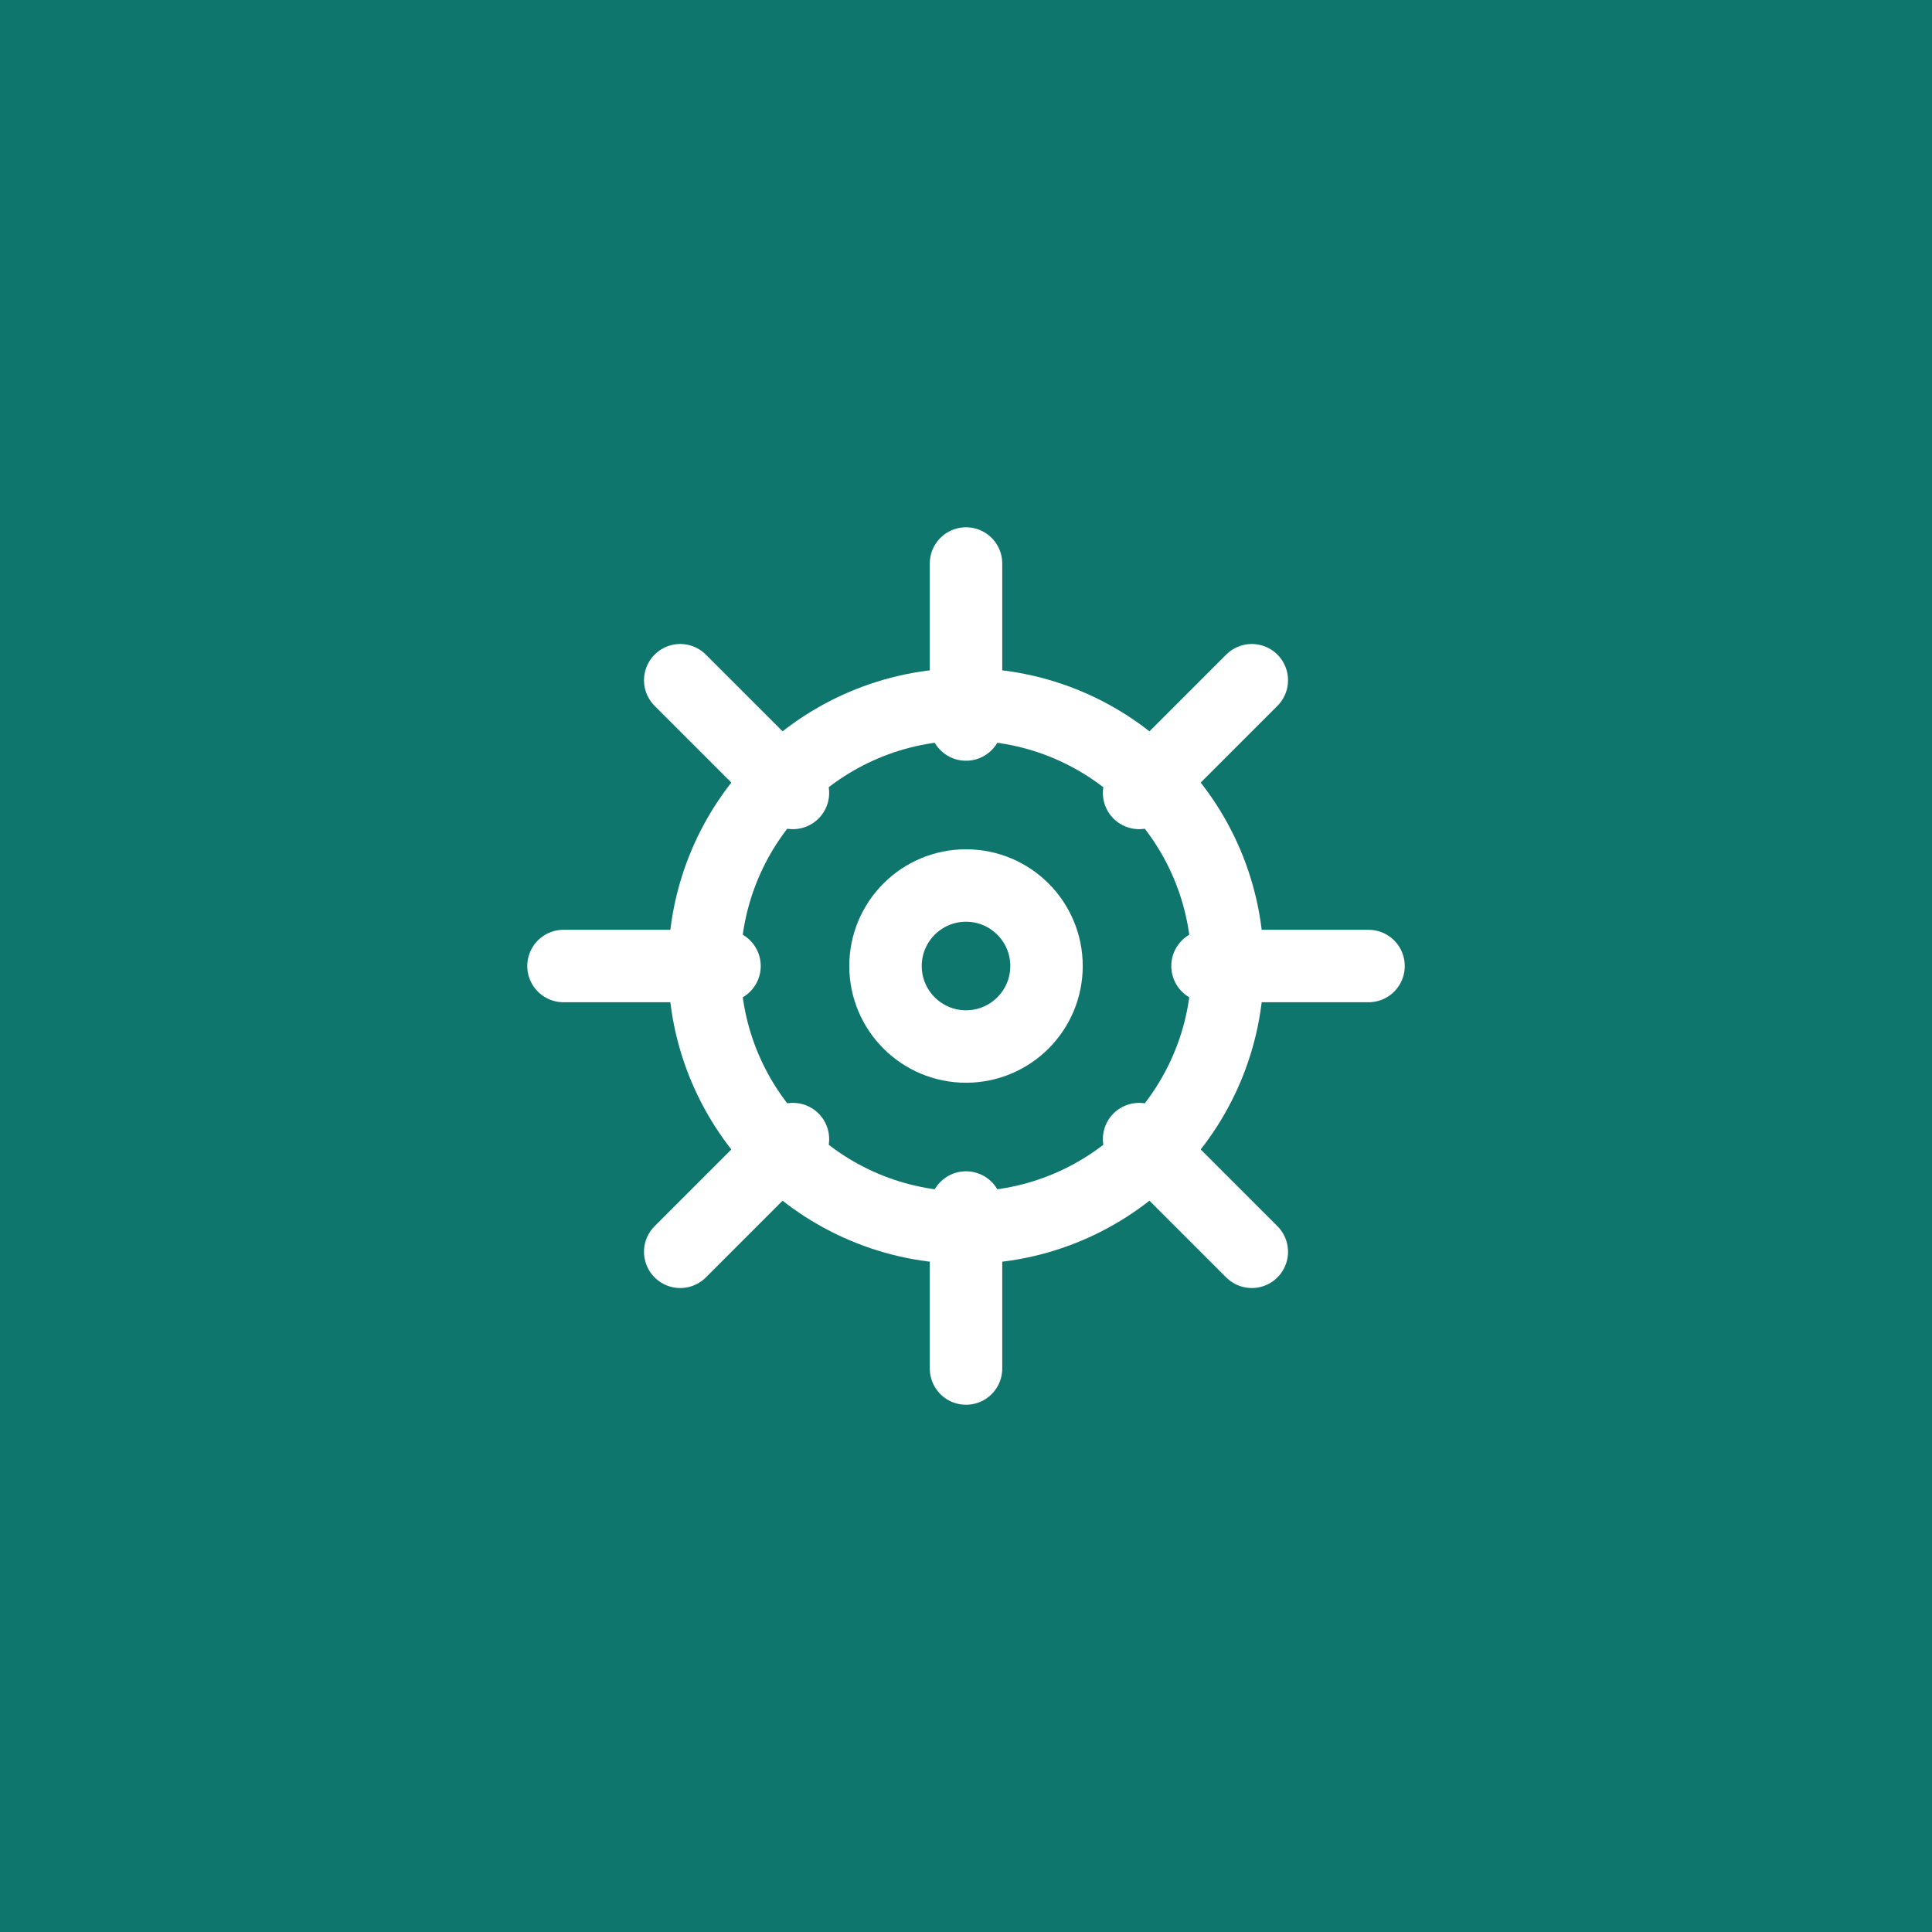
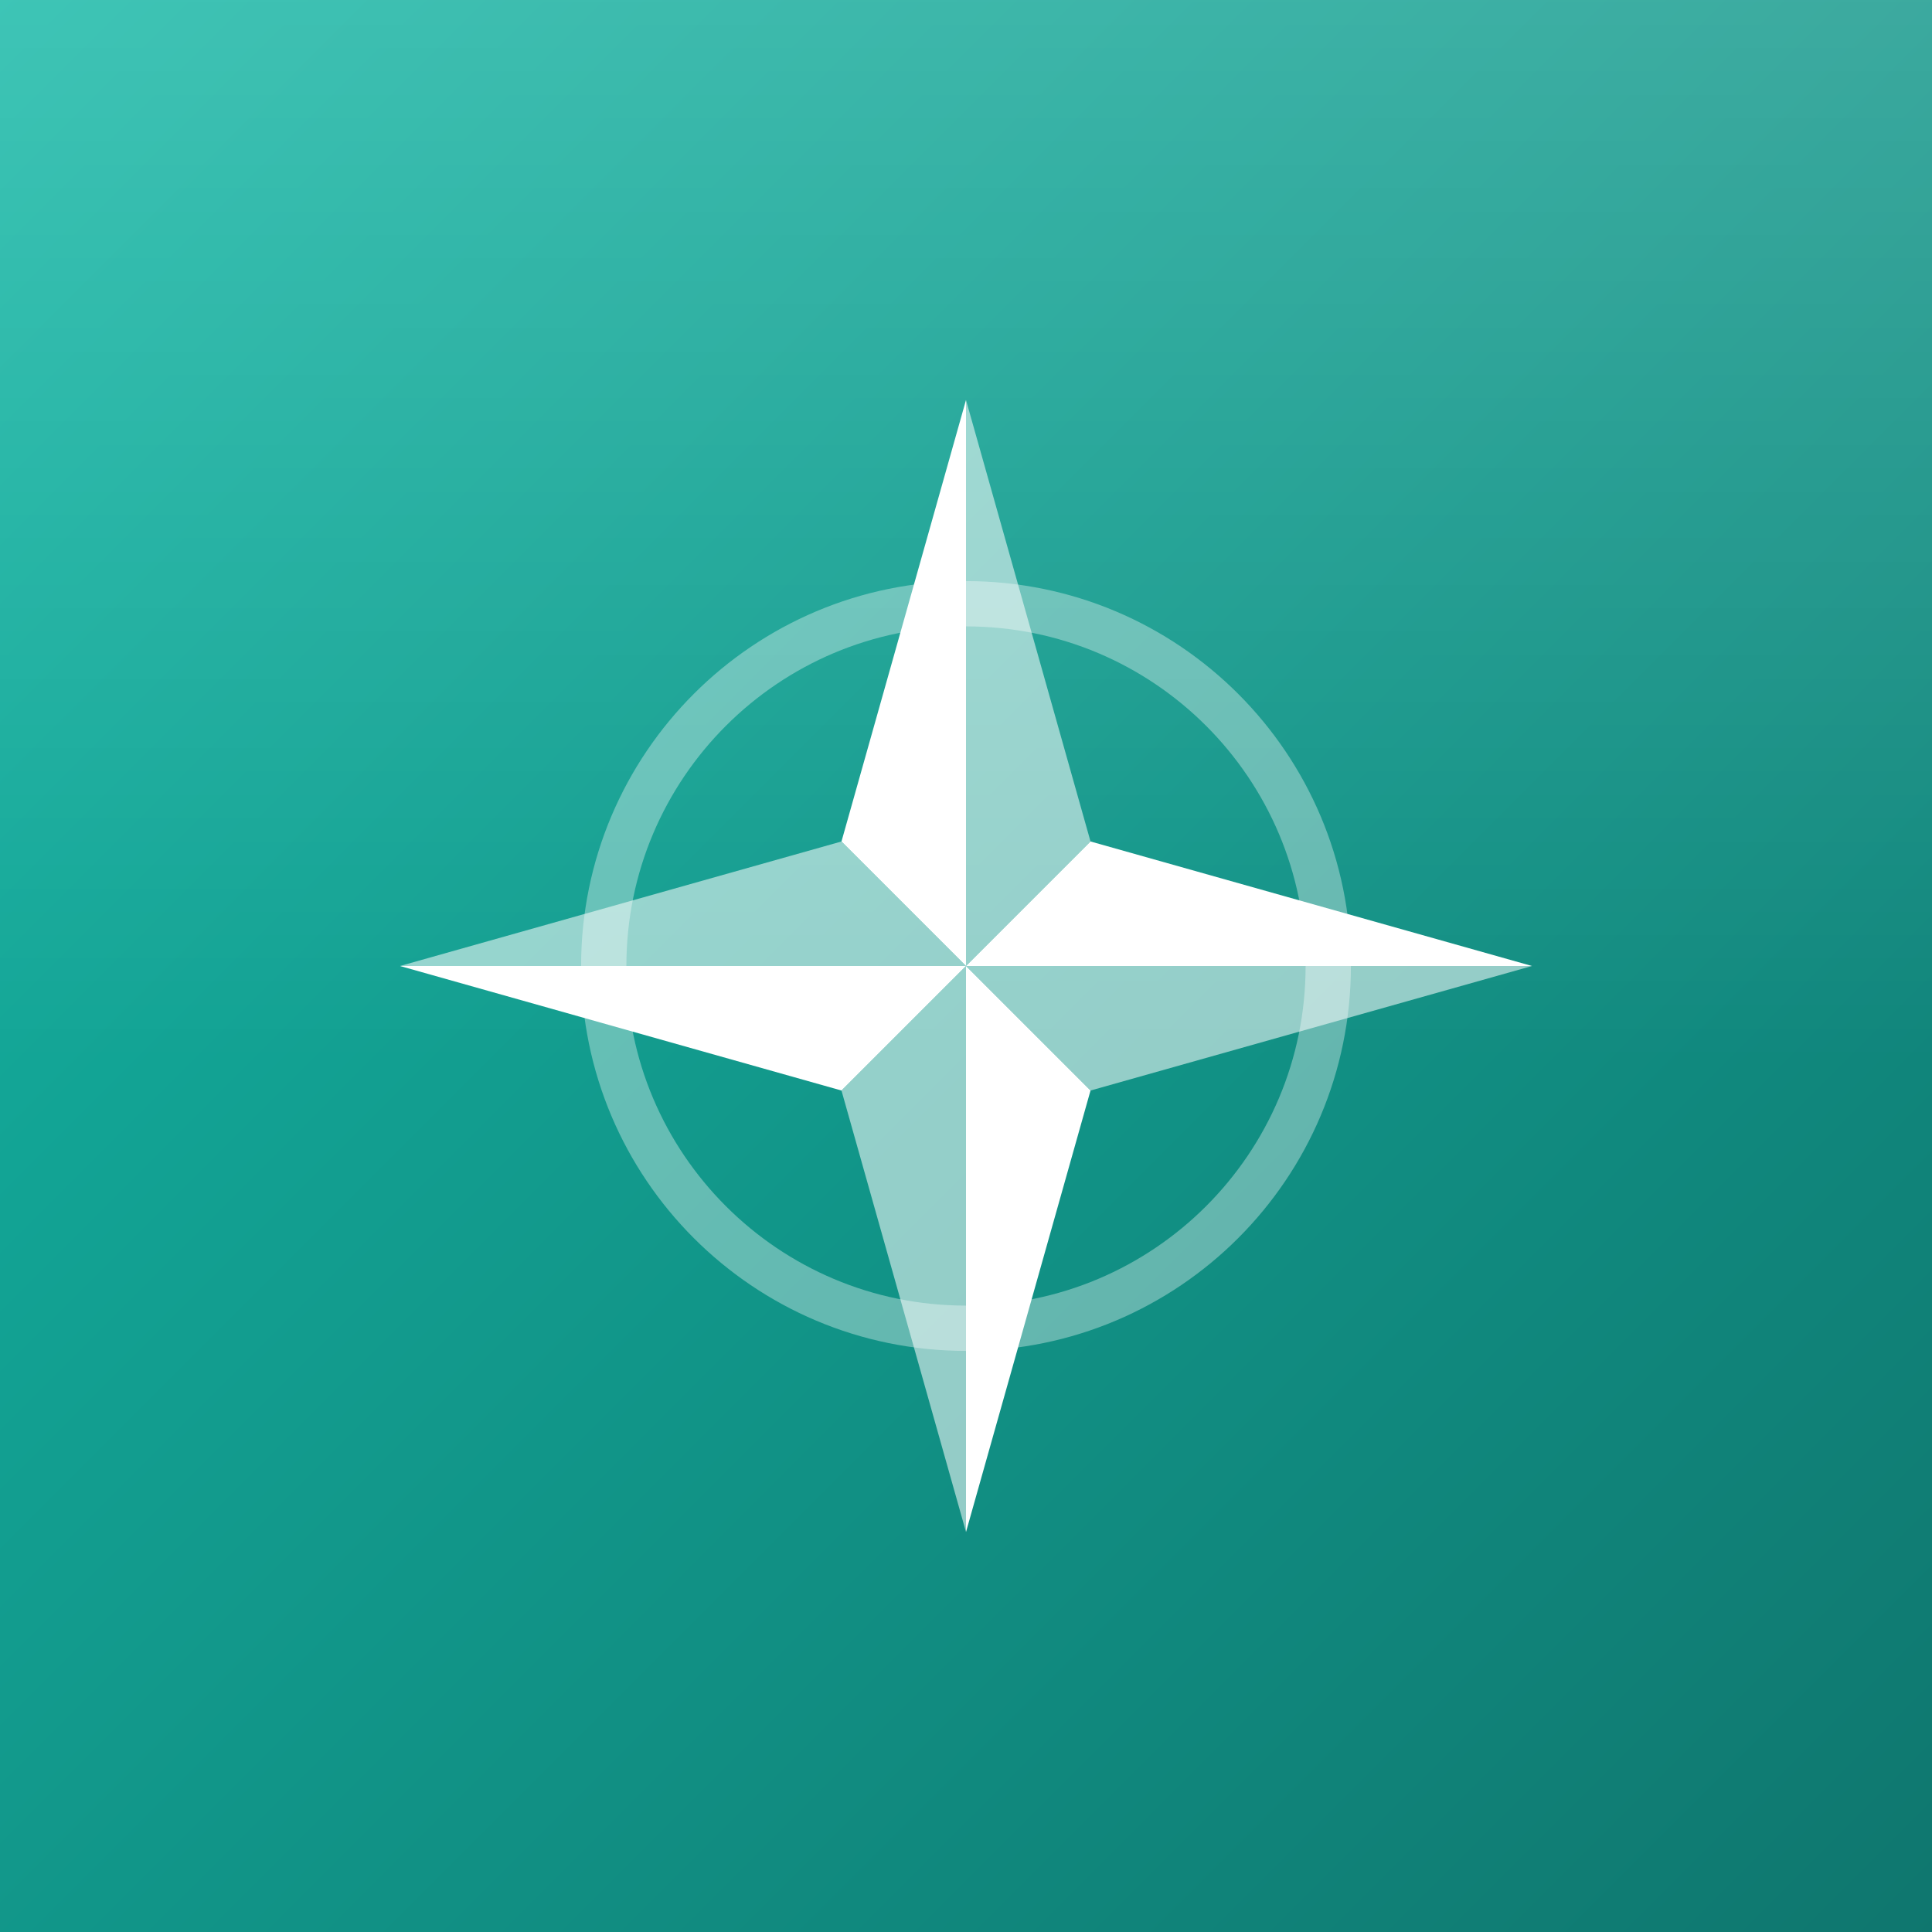
<svg xmlns="http://www.w3.org/2000/svg" viewBox="0 0 512 512">
-   <rect width="512" height="512" fill="#0f766e" />
-   <g transform="translate(128 128) scale(10.667)" fill="none" stroke="#ffffff" stroke-width="1.8" stroke-linecap="round">
-     <circle cx="12" cy="12" r="6.5" />
-     <circle cx="12" cy="12" r="2" />
-     <path d="M12 2v4M12 18v4M2 12h4M18 12h4M4.9 4.9l2.8 2.8M16.3 16.3l2.8 2.8M4.9 19.1l2.8-2.8M16.3 7.7l2.8-2.8" />
+   <defs>
+     <linearGradient id="bg" x1="0" y1="0" x2="1" y2="1">
+       <stop offset="0" stop-color="#14b8a6" />
+       <stop offset="1" stop-color="#0f766e" />
+     </linearGradient>
+     <linearGradient id="shine" x1="0" y1="0" x2="0" y2="1">
+       <stop offset="0" stop-color="#ffffff" stop-opacity=".18" />
+       <stop offset=".55" stop-color="#ffffff" stop-opacity="0" />
+     </linearGradient>
+   </defs>
+   <rect width="512" height="512" fill="url(#bg)" />
+   <rect width="512" height="512" fill="url(#shine)" />
+   <g transform="translate(64 64) scale(6)" fill="#ffffff">
+     <path d="M32 7 26.5 26.5 32 32ZM57 32 37.5 26.5 32 32ZM32 57 37.5 37.5 32 32ZM7 32 26.5 37.5 32 32Z" />
+     <path opacity=".55" d="M32 7 37.5 26.5 32 32ZM57 32 37.5 37.5 32 32ZM32 57 26.5 37.5 32 32ZM7 32 26.5 26.5 32 32Z" />
+     <circle cx="32" cy="32" r="16" fill="none" stroke="#ffffff" stroke-opacity=".35" stroke-width="2" />
  </g>
</svg>
